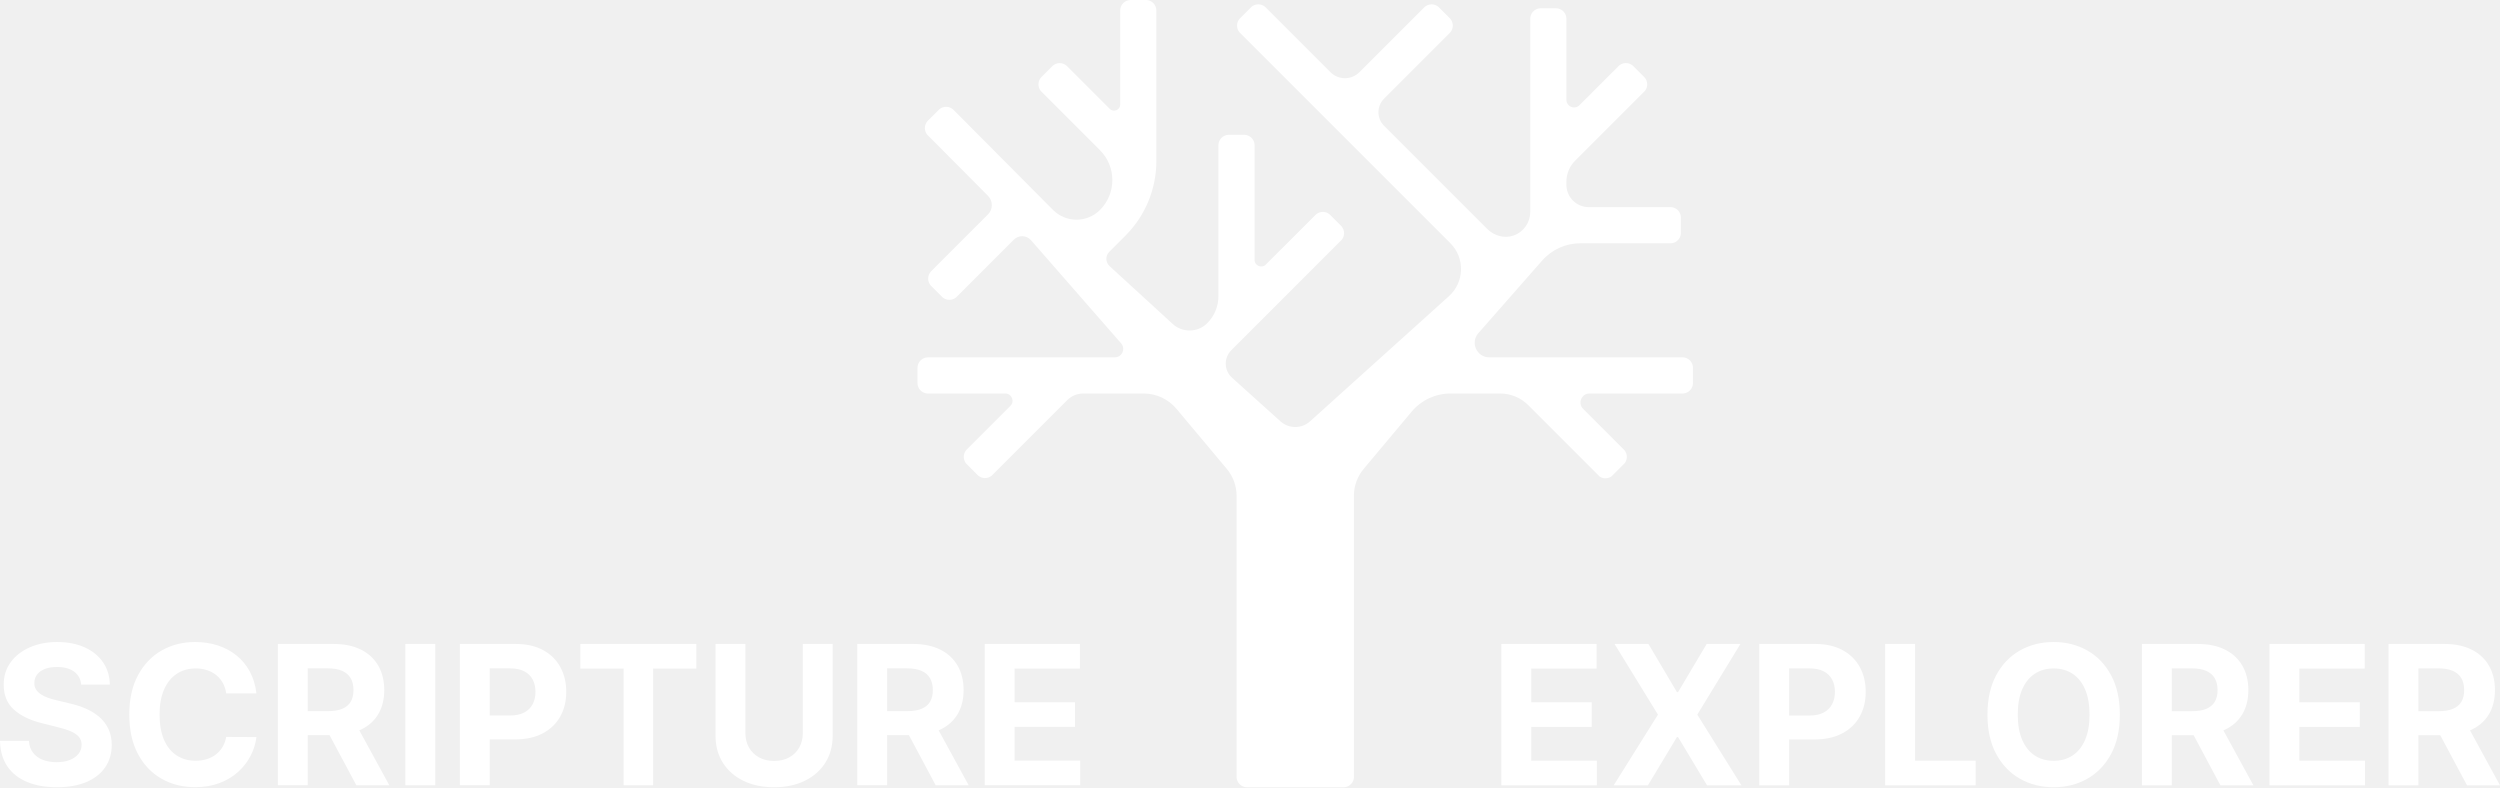
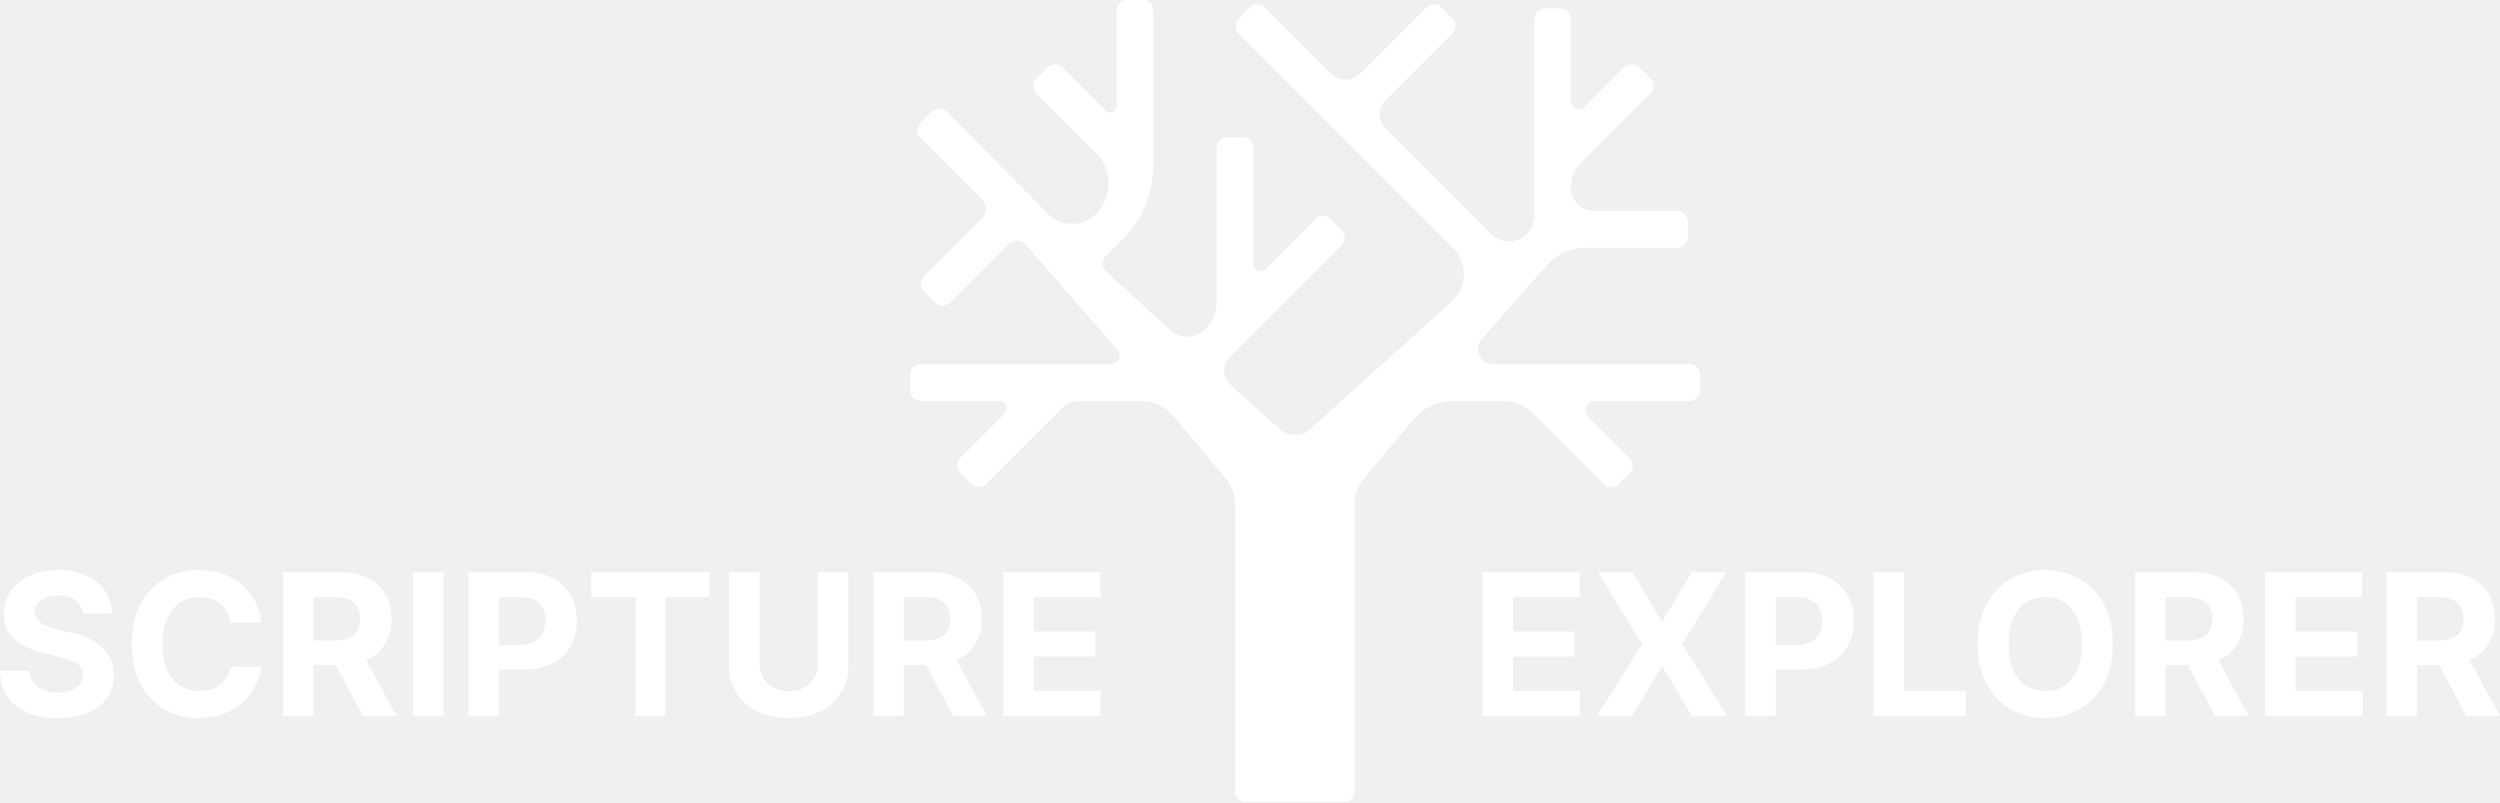
- <svg xmlns="http://www.w3.org/2000/svg" id="Layer_2" data-name="Layer 2" viewBox="0 0 5444 1714.29">
+ <svg xmlns="http://www.w3.org/2000/svg" id="Layer_2" data-name="Layer 2" viewBox="0 0 5343.41 1714.29">
  <g id="Graphic_Elements" data-name="Graphic Elements" fill="#ffffff">
-     <path d="M3686.58,798.42v36.81c-.25,4.7-1.91,9.05-4.6,12.58-.14.2-.29.38-.44.57-1.03,1.28-2.2,2.46-3.49,3.49-.19.16-.38.3-.57.44-3.48,2.64-7.72,4.3-12.35,4.58h-203.78c-17.5,0-26.26,21.16-13.88,33.53l86.76,86.77,3.08,3.08s.02.02.02.03c3.28,3.96,5.26,9.05,5.26,14.6,0,5.17-1.72,9.95-4.63,13.79l-28.23,28.23c-3.84,2.92-8.62,4.63-13.79,4.63-4.53,0-8.75-1.31-12.3-3.59l-7.04-7.04-148.64-148.65c-16.24-16.24-38.27-25.37-61.25-25.37h-108.2c-32.59,0-63.5,14.42-84.42,39.4l-104.51,124.72c-13.77,16.43-21.31,37.18-21.31,58.62v614.44c-.47,4.16-2.06,7.99-4.48,11.16-.14.2-.29.38-.44.57-1.03,1.28-2.2,2.46-3.49,3.49-.19.16-.38.3-.57.44-3.39,2.58-7.51,4.21-11.99,4.56h-211.74c-4.53,0-8.75-1.31-12.3-3.59-.32-.2-.63-.4-.93-.62-2.13-1.5-3.98-3.35-5.47-5.47-.22-.31-.43-.62-.63-.94-1.85-2.88-3.06-6.2-3.44-9.78v-614.25c0-21.44-7.55-42.19-21.32-58.62l-109.58-130.78c-17.71-21.13-43.87-33.34-71.44-33.34h-131.64c-13.03,0-25.53,5.17-34.74,14.38l-161.9,161.92-2.21,2.21c-.22.2-.44.38-.67.56-.19.16-.38.3-.57.44-3.84,2.92-8.62,4.63-13.79,4.63-4.53,0-8.75-1.31-12.3-3.59-.32-.2-.63-.4-.93-.62-.88-.62-1.73-1.31-2.5-2.05l-24.7-24.7c-.57-.64-1.1-1.3-1.6-2-.22-.31-.43-.62-.63-.94-2.27-3.54-3.58-7.76-3.58-12.29,0-6.32,2.57-12.06,6.72-16.21l94.84-94.84c9.92-9.93,2.9-26.9-11.14-26.9h-169.32c-4.15-.18-8.01-1.46-11.28-3.57-.32-.2-.63-.4-.93-.62-2.13-1.5-3.98-3.35-5.47-5.47-.22-.31-.43-.62-.63-.94-2.2-3.43-3.5-7.5-3.58-11.86v-33.66c.15-12.32,10.04-22.31,22.32-22.61h407.26c15.81,0,24.26-18.61,13.86-30.52l-196.23-224.58c-9.71-11.11-26.8-11.68-37.24-1.24l-123.25,123.24-2.18,2.18c-.23.2-.46.39-.69.58-.19.16-.38.3-.57.44-3.84,2.92-8.62,4.63-13.79,4.63-4.53,0-8.75-1.31-12.3-3.59-.32-.2-.63-.4-.93-.62-.69-.48-1.34-1-1.96-1.56l-1.95-1.94-21.52-21.52-1.65-1.66c-.61-.67-1.18-1.37-1.7-2.12-.22-.31-.43-.62-.63-.94-2.27-3.54-3.58-7.76-3.58-12.29,0-5.94,2.26-11.34,5.96-15.41l1.53-1.53s.02-.02.02-.02l122.71-122.72c11.2-11.2,11.22-29.35.06-40.59l-129.53-130.27-2.45-2.46c-.45-.52-.87-1.07-1.27-1.64-.22-.31-.43-.62-.63-.94-2.27-3.54-3.58-7.76-3.58-12.29,0-5.94,2.26-11.34,5.96-15.41.05-.05.09-.09.13-.14l1.42-1.42s.02-.02.02-.02l21.47-21.35,2.35-2.33c4.01-3.46,9.23-5.55,14.93-5.55s10.6,1.96,14.55,5.22c.29.24.57.48.85.74t.02.03l.29.27,1.1,1.1,215.92,217.17c14.12,14.2,32.68,21.3,51.23,21.3s37.18-7.13,51.31-21.38c35.72-36.02,35.6-94.14-.27-130.01l-126.06-126.07-2.23-2.23c-.51-.58-.98-1.19-1.42-1.82-.22-.31-.43-.62-.63-.94-2.27-3.54-3.58-7.76-3.58-12.29,0-6.19,2.45-11.81,6.45-15.93l.55-.55,22.57-22.56.94-.94c4.1-3.87,9.63-6.25,15.72-6.25,5.53,0,10.6,1.96,14.55,5.22.29.24.57.48.85.74,0,0,.02,0,.02.02l.2.2,1.22,1.22s.06.07.09.1l92.12,92.11c8.37,8.37,22.7,2.44,22.7-9.4V22.03c.46-12.15,10.38-21.89,22.6-22.03h34.53c5.03.27,9.63,2.18,13.27,5.18.29.24.57.48.85.74t.02.03c.54.47,1.03.97,1.51,1.5t.02.03c.23.25.46.52.68.78,0,.02.02.02.02.03,3.03,3.65,4.94,8.26,5.22,13.31v329.41c0,60.72-24.13,118.96-67.07,161.9l-35.43,35.43c-8.69,8.7-8.39,22.88.69,31.2l137.39,125.88c10.42,9.54,23.6,14.29,36.76,14.29,13.96,0,27.9-5.33,38.5-15.95,15.59-15.59,24.36-36.74,24.36-58.8v-330.39c.91-11.28,9.99-20.25,21.3-20.99h36.33c4.83.37,9.24,2.25,12.75,5.15.29.24.57.48.85.74t.02.03c.54.47,1.03.97,1.51,1.5t.02.03c.23.25.46.52.68.78,0,.02.02.02.02.03,3.05,3.68,4.97,8.34,5.23,13.43v250.55c0,12.87,15.56,19.32,24.65,10.21l106.55-106.53,2.63-2.63c3.99-3.4,9.17-5.46,14.82-5.46s10.54,1.94,14.47,5.15l24.53,24.53,1.09,1.08c.05.06.11.11.16.17t.02.03c.23.25.46.52.68.78,0,.02.02.02.02.03,3.28,3.96,5.26,9.05,5.26,14.6,0,5.17-1.72,9.95-4.63,13.79-.14.2-.29.38-.44.57-.12.15-.24.29-.38.44l-2.69,2.69-237.45,237.45c-16.67,16.67-15.97,43.93,1.55,59.72l105.52,95.08c18.31,16.5,46.12,16.5,64.42,0l302.51-272.61c33.85-30.51,35.21-83.14,2.99-115.36l-456.04-456.07-3.19-3.19c-.35-.42-.68-.85-.99-1.29-.22-.31-.43-.62-.63-.94-2.27-3.54-3.58-7.76-3.58-12.29,0-5.91,2.23-11.29,5.91-15.36l1.66-1.66,20.94-20.94,3.18-3.18c3.95-3.25,9.02-5.2,14.53-5.2s10.6,1.96,14.55,5.22c.26.21.51.43.75.65l.12.12,1.51,1.51s0,0,.02.02t0,.02l140.27,140.28c17.39,17.39,45.58,17.39,62.96,0l140.64-140.65.82-.82c4.11-3.91,9.66-6.32,15.78-6.32,5.53,0,10.6,1.96,14.55,5.22.13.11.26.21.38.32l2.31,2.31,21.7,21.7,1.09,1.08c.05.06.11.11.16.17t.02.03c.23.25.46.52.68.78,0,.02.02.02.02.03,3.28,3.96,5.26,9.05,5.26,14.6,0,5.17-1.72,9.95-4.63,13.79-.14.2-.29.38-.44.57-.38.47-.76.92-1.19,1.35l-1.02,1.03-142.42,142.43c-16.31,16.31-16.31,42.75,0,59.05l224.33,224.34c15.12,15.12,37.72,21.83,57.83,14.58,22.45-8.08,36.17-28.79,36.17-51.04V40.9c0-12.26,9.64-22.28,21.74-22.89h34.45c5.4.07,10.34,2.02,14.21,5.21.29.24.57.48.85.74t.02.03c.54.47,1.03.97,1.51,1.5t.02.03c.23.25.46.52.68.78,0,.02.02.02.02.03,3.03,3.65,4.94,8.26,5.22,13.31v177.55c0,14.91,18.03,22.37,28.57,11.84l86.71-86.71c3.92-3.13,8.88-5,14.27-5s10.6,1.96,14.55,5.22c.26.21.51.43.75.65l.12.12,1.51,1.51s0,0,.02.02h0s21.33,21.33,21.33,21.33l2.68,2.68c.07.07.13.15.2.22,0,.02.02.02.02.03,3.28,3.96,5.26,9.05,5.26,14.6,0,5.17-1.72,9.95-4.63,13.79-.07.09-.12.17-.2.25l-4.04,4.05-148.06,148.07c-12.21,12.21-19.07,28.77-19.07,46.02v6.4c0,26.93,21.83,48.76,48.75,48.76h179.26c4.93.33,9.42,2.21,13.01,5.16.29.24.57.48.85.74t.02.03c.54.47,1.03.97,1.51,1.5t.02.03c.23.25.46.52.68.78,0,.02.02.02.02.03,3,3.62,4.91,8.18,5.21,13.18v36.55c-.4,4.34-2.02,8.33-4.52,11.63-.14.2-.29.38-.44.57-1.03,1.28-2.2,2.46-3.49,3.49-.19.16-.38.3-.57.44-3.53,2.69-7.88,4.35-12.59,4.6h-197.32c-31.84,0-62.14,13.71-83.15,37.62l-138.97,158.18c-17.98,20.48-3.45,52.59,23.8,52.59h421.73c5.13.23,9.82,2.14,13.52,5.2.29.24.57.48.85.74t.02.03c.54.47,1.03.97,1.51,1.5t.02.03c.23.25.46.52.68.78,0,.02.02.02.02.03,2.76,3.32,4.59,7.45,5.11,11.96Z" />
+     <path d="M3633.81,798.42v36.81c-.25,4.7-1.91,9.05-4.6,12.58-.14.2-.29.38-.44.57-1.03,1.28-2.2,2.46-3.49,3.49-.19.16-.38.3-.57.44-3.48,2.64-7.72,4.3-12.35,4.58h-203.78c-17.5,0-26.26,21.16-13.88,33.53l86.76,86.77,3.08,3.08s.02.02.02.03c3.28,3.96,5.26,9.05,5.26,14.6,0,5.17-1.72,9.95-4.63,13.79l-28.23,28.23c-3.84,2.92-8.62,4.63-13.79,4.63-4.53,0-8.75-1.31-12.3-3.59l-7.04-7.04-148.64-148.65c-16.24-16.24-38.27-25.37-61.25-25.37h-108.2c-32.59,0-63.5,14.42-84.42,39.4l-104.51,124.72c-13.77,16.43-21.31,37.18-21.31,58.62v614.44c-.47,4.16-2.06,7.99-4.48,11.16-.14.2-.29.38-.44.57-1.03,1.28-2.2,2.46-3.49,3.49-.19.16-.38.3-.57.44-3.39,2.58-7.51,4.21-11.99,4.56h-211.74c-4.53,0-8.75-1.31-12.3-3.59-.32-.2-.63-.4-.93-.62-2.13-1.5-3.98-3.35-5.47-5.47-.22-.31-.43-.62-.63-.94-1.85-2.88-3.06-6.2-3.44-9.78v-614.25c0-21.44-7.55-42.19-21.32-58.62l-109.58-130.78c-17.71-21.13-43.87-33.34-71.44-33.34h-131.64c-13.03,0-25.53,5.17-34.74,14.38l-161.9,161.92-2.21,2.21c-.22.2-.44.38-.67.56-.19.16-.38.3-.57.44-3.84,2.92-8.62,4.63-13.79,4.63-4.53,0-8.75-1.31-12.3-3.59-.32-.2-.63-.4-.93-.62-.88-.62-1.73-1.31-2.5-2.05l-24.7-24.7c-.57-.64-1.1-1.3-1.6-2-.22-.31-.43-.62-.63-.94-2.27-3.54-3.58-7.76-3.58-12.29,0-6.32,2.57-12.06,6.72-16.21l94.84-94.84c9.92-9.93,2.9-26.9-11.14-26.9h-169.32c-4.15-.18-8.01-1.46-11.28-3.57-.32-.2-.63-.4-.93-.62-2.13-1.5-3.98-3.35-5.47-5.47-.22-.31-.43-.62-.63-.94-2.2-3.43-3.5-7.5-3.58-11.86v-33.66c.15-12.32,10.04-22.31,22.32-22.61h407.26c15.81,0,24.26-18.61,13.86-30.52l-196.23-224.58c-9.71-11.11-26.8-11.68-37.24-1.24l-123.25,123.24-2.18,2.18c-.23.2-.46.39-.69.58-.19.16-.38.3-.57.44-3.84,2.92-8.62,4.63-13.79,4.63-4.53,0-8.75-1.31-12.3-3.59-.32-.2-.63-.4-.93-.62-.69-.48-1.34-1-1.96-1.56l-1.95-1.94-21.52-21.52-1.65-1.66c-.61-.67-1.18-1.37-1.7-2.12-.22-.31-.43-.62-.63-.94-2.27-3.54-3.58-7.76-3.58-12.29,0-5.94,2.26-11.34,5.96-15.41l1.53-1.53s.02-.02.02-.02l122.71-122.72c11.2-11.2,11.22-29.35.06-40.59l-129.53-130.27-2.45-2.46c-.45-.52-.87-1.07-1.27-1.64-.22-.31-.43-.62-.63-.94-2.27-3.54-3.58-7.76-3.58-12.29,0-5.94,2.26-11.34,5.96-15.41.05-.05.09-.09.13-.14l1.42-1.42s.02-.02.02-.02l21.47-21.35,2.35-2.33c4.01-3.46,9.23-5.55,14.93-5.55s10.6,1.96,14.55,5.22c.29.24.57.48.85.74t.02.03l.29.27,1.1,1.1,215.92,217.17c14.12,14.2,32.68,21.3,51.23,21.3s37.18-7.13,51.31-21.38c35.72-36.02,35.6-94.14-.27-130.01l-126.06-126.07-2.23-2.23c-.51-.58-.98-1.19-1.42-1.82-.22-.31-.43-.62-.63-.94-2.27-3.54-3.58-7.76-3.58-12.29,0-6.19,2.45-11.81,6.45-15.93l.55-.55,22.57-22.56.94-.94c4.1-3.87,9.63-6.25,15.72-6.25,5.53,0,10.6,1.96,14.55,5.22.29.24.57.48.85.74,0,0,.02,0,.02.02l.2.2,1.22,1.22s.06.07.09.1l92.12,92.11c8.37,8.37,22.7,2.44,22.7-9.4V22.03c.46-12.15,10.38-21.89,22.6-22.03h34.53c5.03.27,9.63,2.18,13.27,5.18.29.24.57.48.85.74t.02.03c.54.47,1.03.97,1.51,1.5t.02.03c.23.25.46.52.68.78,0,.02.02.02.02.03,3.03,3.65,4.94,8.26,5.22,13.31v329.41c0,60.72-24.13,118.96-67.07,161.9l-35.43,35.43c-8.69,8.7-8.39,22.88.69,31.2l137.39,125.88c10.42,9.54,23.6,14.29,36.76,14.29,13.96,0,27.9-5.33,38.5-15.95,15.59-15.59,24.36-36.74,24.36-58.8v-330.39c.91-11.28,9.99-20.25,21.3-20.99h36.33c4.83.37,9.24,2.25,12.75,5.15.29.24.57.48.85.74t.02.03c.54.47,1.03.97,1.51,1.5t.02.03c.23.25.46.52.68.78,0,.02.02.02.02.03,3.05,3.68,4.97,8.34,5.23,13.43v250.55c0,12.87,15.56,19.32,24.65,10.21l106.55-106.53,2.63-2.63c3.99-3.4,9.17-5.46,14.82-5.46s10.54,1.94,14.47,5.15l24.53,24.53,1.09,1.08c.05.06.11.11.16.17t.02.03c.23.25.46.52.68.78,0,.02.02.02.02.03,3.28,3.96,5.26,9.05,5.26,14.6,0,5.17-1.72,9.95-4.63,13.79-.14.2-.29.38-.44.57-.12.15-.24.29-.38.44l-2.69,2.69-237.45,237.45c-16.67,16.67-15.97,43.93,1.55,59.72l105.52,95.08c18.31,16.5,46.12,16.5,64.42,0l302.51-272.61c33.85-30.51,35.21-83.14,2.99-115.36l-456.04-456.07-3.19-3.19c-.35-.42-.68-.85-.99-1.29-.22-.31-.43-.62-.63-.94-2.27-3.54-3.58-7.76-3.58-12.29,0-5.91,2.23-11.29,5.91-15.36l1.66-1.66,20.94-20.94,3.18-3.18c3.95-3.25,9.02-5.2,14.53-5.2s10.6,1.96,14.55,5.22c.26.21.51.43.75.65l.12.12,1.51,1.51s0,0,.02.02t0,.02l140.27,140.28c17.39,17.39,45.58,17.39,62.96,0l140.64-140.65.82-.82c4.11-3.91,9.66-6.32,15.78-6.32,5.53,0,10.6,1.96,14.55,5.22.13.11.26.21.38.32l2.31,2.31,21.7,21.7,1.09,1.08c.05.06.11.11.16.17t.02.03c.23.25.46.52.68.78,0,.02.02.02.02.03,3.28,3.96,5.26,9.05,5.26,14.6,0,5.17-1.72,9.95-4.63,13.79-.14.2-.29.38-.44.57-.38.47-.76.92-1.19,1.35l-1.02,1.03-142.42,142.43c-16.31,16.31-16.31,42.75,0,59.05l224.33,224.34c15.12,15.12,37.72,21.83,57.83,14.58,22.45-8.08,36.17-28.79,36.17-51.04V40.9c0-12.26,9.64-22.28,21.74-22.89h34.45c5.4.07,10.34,2.02,14.21,5.21.29.24.57.48.85.74t.02.03c.54.47,1.03.97,1.51,1.5t.02.03c.23.25.46.52.68.78,0,.02.02.02.02.03,3.03,3.65,4.94,8.26,5.22,13.31v177.55c0,14.91,18.03,22.37,28.57,11.84l86.71-86.71c3.92-3.13,8.88-5,14.27-5s10.6,1.96,14.55,5.22c.26.21.51.43.75.65l.12.12,1.51,1.51s0,0,.02.02h0s21.33,21.33,21.33,21.33l2.68,2.68c.07.07.13.15.2.22,0,.02.02.02.02.03,3.28,3.96,5.26,9.05,5.26,14.6,0,5.17-1.72,9.95-4.63,13.79-.07.09-.12.17-.2.25l-4.04,4.05-148.06,148.07c-12.21,12.21-19.07,28.77-19.07,46.02v6.4c0,26.93,21.83,48.76,48.75,48.76h179.26c4.93.33,9.42,2.21,13.01,5.16.29.24.57.48.85.74t.02.03c.54.47,1.03.97,1.51,1.5t.02.03c.23.25.46.52.68.78,0,.02.02.02.02.03,3,3.62,4.91,8.18,5.21,13.18v36.55c-.4,4.34-2.02,8.33-4.52,11.63-.14.2-.29.38-.44.57-1.03,1.28-2.2,2.46-3.49,3.49-.19.16-.38.3-.57.44-3.53,2.69-7.88,4.35-12.59,4.6h-197.32c-31.84,0-62.14,13.71-83.15,37.62l-138.97,158.18c-17.98,20.48-3.45,52.59,23.8,52.59h421.73c5.13.23,9.82,2.14,13.52,5.2.29.24.57.48.85.74t.02.03c.54.47,1.03.97,1.51,1.5t.02.03c.23.25.46.52.68.78,0,.02.02.02.02.03,2.76,3.32,4.59,7.45,5.11,11.96Z" />
    <g>
-       <path d="M176.82,1490.75c-1.2-12.12-6.36-21.53-15.47-28.24-9.11-6.71-21.48-10.07-37.11-10.07-10.62,0-19.58,1.48-26.89,4.43-7.31,2.95-12.9,7.04-16.75,12.24-3.86,5.21-5.78,11.12-5.78,17.73-.2,5.51.98,10.32,3.53,14.42,2.55,4.11,6.08,7.64,10.59,10.59,4.51,2.96,9.71,5.51,15.62,7.66,5.91,2.15,12.22,3.98,18.93,5.48l27.64,6.61c13.42,3.01,25.74,7.01,36.96,12.02,11.22,5.01,20.93,11.17,29.14,18.48,8.21,7.31,14.6,15.92,19.15,25.84,4.56,9.92,6.88,21.28,6.98,34.1-.1,18.83-4.88,35.13-14.35,48.9-9.46,13.77-23.09,24.44-40.86,32-17.78,7.56-39.19,11.34-64.22,11.34s-46.45-3.81-64.82-11.42c-18.38-7.61-32.7-18.9-42.97-33.88-10.27-14.97-15.65-33.52-16.15-55.66h62.95c.7,10.32,3.68,18.91,8.94,25.77,5.26,6.86,12.32,12.02,21.18,15.47,8.86,3.46,18.9,5.18,30.12,5.18s20.6-1.6,28.77-4.81c8.16-3.21,14.5-7.66,19-13.37,4.51-5.71,6.76-12.27,6.76-19.68,0-6.91-2.03-12.72-6.08-17.43s-9.97-8.71-17.73-12.02c-7.76-3.31-17.25-6.31-28.47-9.01l-33.5-8.41c-25.94-6.31-46.42-16.17-61.44-29.59-15.02-13.42-22.49-31.5-22.38-54.23-.1-18.63,4.88-34.9,14.95-48.82,10.06-13.92,23.91-24.79,41.54-32.6,17.63-7.81,37.66-11.72,60.09-11.72s42.79,3.91,59.87,11.72c17.07,7.81,30.37,18.68,39.89,32.6,9.51,13.92,14.42,30.05,14.72,48.37h-62.34Z" />
-       <path d="M558.39,1509.98h-65.8c-1.2-8.51-3.66-16.1-7.36-22.76-3.71-6.66-8.46-12.34-14.27-17.05-5.81-4.71-12.5-8.31-20.06-10.82-7.56-2.5-15.75-3.76-24.56-3.76-15.92,0-29.8,3.93-41.61,11.79-11.82,7.86-20.98,19.28-27.49,34.25-6.51,14.97-9.76,33.12-9.76,54.46s3.28,40.36,9.84,55.28c6.56,14.92,15.75,26.19,27.57,33.8,11.82,7.61,25.49,11.42,41.01,11.42,8.71,0,16.8-1.15,24.26-3.46,7.46-2.3,14.1-5.68,19.9-10.14,5.81-4.46,10.64-9.89,14.5-16.3,3.85-6.41,6.54-13.72,8.04-21.93l65.8.3c-1.7,14.12-5.93,27.72-12.69,40.79-6.76,13.07-15.83,24.74-27.19,35-11.37,10.27-24.89,18.38-40.56,24.34-15.68,5.96-33.38,8.94-53.11,8.94-27.44,0-51.95-6.21-73.54-18.63-21.58-12.42-38.61-30.4-51.08-53.93-12.47-23.53-18.7-52.03-18.7-85.48s6.31-62.09,18.93-85.63c12.62-23.53,29.75-41.49,51.38-53.86,21.63-12.37,45.97-18.55,73.01-18.55,17.83,0,34.38,2.5,49.65,7.51,15.27,5.01,28.82,12.3,40.64,21.86,11.82,9.56,21.46,21.26,28.92,35.08,7.46,13.82,12.24,29.65,14.35,47.47Z" />
-       <path d="M605.11,1709.93v-307.67h121.38c23.23,0,43.09,4.13,59.56,12.39,16.47,8.26,29.04,19.93,37.71,35,8.66,15.07,12.99,32.78,12.99,53.11s-4.41,37.98-13.22,52.65c-8.81,14.67-21.56,25.91-38.23,33.72-16.68,7.81-36.83,11.72-60.47,11.72h-81.27v-52.28h70.76c12.42,0,22.73-1.7,30.95-5.11,8.21-3.4,14.35-8.51,18.4-15.32,4.06-6.81,6.08-15.27,6.08-25.39s-2.03-18.83-6.08-25.84-10.22-12.34-18.48-16c-8.26-3.65-18.65-5.48-31.17-5.48h-43.87v254.49h-65.05ZM771.26,1569.92l76.47,140.01h-71.81l-74.81-140.01h70.16Z" />
-       <path d="M947.78,1402.27v307.67h-65.05v-307.67h65.05Z" />
-       <path d="M1001.4,1709.93v-307.67h121.38c23.33,0,43.21,4.43,59.64,13.29,16.42,8.86,28.97,21.13,37.63,36.81,8.66,15.68,12.99,33.73,12.99,54.16s-4.41,38.46-13.22,54.08c-8.81,15.62-21.56,27.79-38.23,36.5-16.68,8.71-36.83,13.07-60.47,13.07h-77.37v-52.13h66.85c12.52,0,22.86-2.18,31.02-6.53,8.16-4.36,14.27-10.42,18.33-18.18,4.06-7.76,6.08-16.7,6.08-26.82s-2.03-19.15-6.08-26.82c-4.06-7.66-10.19-13.62-18.4-17.88-8.21-4.26-18.63-6.38-31.25-6.38h-43.87v254.49h-65.05Z" />
-       <path d="M1263.7,1455.9v-53.63h252.68v53.63h-94.19v254.03h-64.3v-254.03h-94.19Z" />
-       <path d="M1748.18,1402.27h65.05v199.8c0,22.44-5.33,42.06-16,58.89-10.67,16.83-25.56,29.92-44.69,39.28-19.13,9.36-41.41,14.05-66.85,14.05s-47.87-4.68-67-14.05c-19.13-9.36-34-22.46-44.62-39.28-10.62-16.83-15.92-36.45-15.92-58.89v-199.8h65.05v194.24c0,11.72,2.58,22.13,7.74,31.25,5.16,9.11,12.44,16.28,21.86,21.48,9.41,5.21,20.38,7.81,32.9,7.81s23.61-2.6,32.98-7.81c9.36-5.21,16.62-12.37,21.78-21.48,5.16-9.11,7.74-19.53,7.74-31.25v-194.24Z" />
-       <path d="M1866.71,1709.93v-307.67h121.38c23.23,0,43.09,4.13,59.56,12.39,16.47,8.26,29.04,19.93,37.71,35,8.66,15.07,12.99,32.78,12.99,53.11s-4.41,37.98-13.22,52.65c-8.81,14.67-21.56,25.91-38.23,33.72-16.68,7.81-36.83,11.72-60.47,11.72h-81.27v-52.28h70.76c12.42,0,22.73-1.7,30.95-5.11,8.21-3.4,14.35-8.51,18.4-15.32,4.06-6.81,6.08-15.27,6.08-25.39s-2.03-18.83-6.08-25.84-10.22-12.34-18.48-16c-8.26-3.65-18.65-5.48-31.17-5.48h-43.87v254.49h-65.05ZM2032.86,1569.92l76.47,140.01h-71.81l-74.81-140.01h70.16Z" />
-       <path d="M2144.33,1709.93v-307.67h207.31v53.63h-142.27v73.31h131.6v53.63h-131.6v73.46h142.87v53.63h-207.91Z" />
+       <path d="M176.82,1311.17c-1.2-12.12-6.36-21.53-15.47-28.24-9.11-6.71-21.48-10.07-37.11-10.07-10.62,0-19.58,1.48-26.89,4.43-7.31,2.95-12.9,7.04-16.75,12.24-3.86,5.21-5.78,11.12-5.78,17.73-.2,5.51.98,10.32,3.53,14.42,2.55,4.11,6.08,7.64,10.59,10.59,4.51,2.96,9.71,5.51,15.62,7.66,5.91,2.15,12.22,3.98,18.93,5.48l27.64,6.61c13.42,3.01,25.74,7.01,36.96,12.02,11.22,5.01,20.93,11.17,29.14,18.48,8.21,7.31,14.6,15.92,19.15,25.84,4.56,9.92,6.88,21.28,6.98,34.1-.1,18.83-4.88,35.13-14.35,48.9-9.46,13.77-23.09,24.44-40.86,32-17.78,7.56-39.19,11.34-64.22,11.34s-46.45-3.81-64.82-11.42c-18.38-7.61-32.7-18.9-42.97-33.88-10.27-14.97-15.65-33.52-16.15-55.66h62.95c.7,10.32,3.68,18.91,8.94,25.77,5.26,6.86,12.32,12.02,21.18,15.47,8.86,3.46,18.9,5.18,30.12,5.18s20.6-1.6,28.77-4.81c8.16-3.21,14.5-7.66,19-13.37,4.51-5.71,6.76-12.27,6.76-19.68,0-6.91-2.03-12.72-6.08-17.43s-9.97-8.71-17.73-12.02c-7.76-3.31-17.25-6.31-28.47-9.01l-33.5-8.41c-25.94-6.31-46.42-16.17-61.44-29.59-15.02-13.42-22.49-31.5-22.38-54.23-.1-18.63,4.88-34.9,14.95-48.82,10.06-13.92,23.91-24.79,41.54-32.6,17.63-7.81,37.66-11.72,60.09-11.72s42.79,3.91,59.87,11.72c17.07,7.81,30.37,18.68,39.89,32.6,9.51,13.92,14.42,30.05,14.72,48.37h-62.34Z" />
+       <path d="M558.39,1330.4h-65.8c-1.2-8.51-3.66-16.1-7.36-22.76-3.71-6.66-8.46-12.34-14.27-17.05-5.81-4.71-12.5-8.31-20.06-10.82-7.56-2.5-15.75-3.76-24.56-3.76-15.92,0-29.8,3.93-41.61,11.79-11.82,7.86-20.98,19.28-27.49,34.25-6.51,14.97-9.76,33.12-9.76,54.46s3.28,40.36,9.84,55.28c6.56,14.92,15.75,26.19,27.57,33.8,11.82,7.61,25.49,11.42,41.01,11.42,8.71,0,16.8-1.15,24.26-3.46,7.46-2.3,14.1-5.68,19.9-10.14,5.81-4.46,10.64-9.89,14.5-16.3,3.85-6.41,6.54-13.72,8.04-21.93l65.8.3c-1.7,14.12-5.93,27.72-12.69,40.79-6.76,13.07-15.83,24.74-27.19,35-11.37,10.27-24.89,18.38-40.56,24.34-15.68,5.96-33.38,8.94-53.11,8.94-27.44,0-51.95-6.21-73.54-18.63-21.58-12.42-38.61-30.4-51.08-53.93-12.47-23.53-18.7-52.03-18.7-85.48s6.31-62.09,18.93-85.63c12.62-23.53,29.75-41.49,51.38-53.86,21.63-12.37,45.97-18.55,73.01-18.55,17.83,0,34.38,2.5,49.65,7.51,15.27,5.01,28.82,12.3,40.64,21.86,11.82,9.56,21.46,21.26,28.92,35.08,7.46,13.82,12.24,29.65,14.35,47.47Z" />
+       <path d="M605.11,1530.35v-307.67h121.38c23.23,0,43.09,4.13,59.56,12.39,16.47,8.26,29.04,19.93,37.71,35,8.66,15.07,12.99,32.78,12.99,53.11s-4.41,37.98-13.22,52.65c-8.81,14.67-21.56,25.91-38.23,33.72-16.68,7.81-36.83,11.72-60.47,11.72h-81.27v-52.28h70.76c12.42,0,22.73-1.7,30.95-5.11,8.21-3.4,14.35-8.51,18.4-15.32,4.06-6.81,6.08-15.27,6.08-25.39s-2.03-18.83-6.08-25.84-10.22-12.34-18.48-16c-8.26-3.65-18.65-5.48-31.17-5.48h-43.87v254.49h-65.05ZM771.26,1390.34l76.47,140.01h-71.81l-74.81-140.01h70.16Z" />
+       <path d="M947.78,1222.68v307.67h-65.05v-307.67h65.05Z" />
+       <path d="M1001.4,1530.35v-307.67h121.38c23.33,0,43.21,4.43,59.64,13.29,16.42,8.86,28.97,21.13,37.63,36.81,8.66,15.68,12.99,33.73,12.99,54.16s-4.41,38.46-13.22,54.08c-8.81,15.62-21.56,27.79-38.23,36.5-16.68,8.71-36.83,13.07-60.47,13.07h-77.37v-52.13h66.85c12.52,0,22.86-2.18,31.02-6.53,8.16-4.36,14.27-10.42,18.33-18.18,4.06-7.76,6.08-16.7,6.08-26.82s-2.03-19.15-6.08-26.82c-4.06-7.66-10.19-13.62-18.4-17.88-8.21-4.26-18.63-6.38-31.25-6.38h-43.87v254.49h-65.05Z" />
+       <path d="M1263.7,1276.32v-53.63h252.68v53.63h-94.19v254.03h-64.3v-254.03h-94.19Z" />
+       <path d="M1748.18,1222.68h65.05v199.8c0,22.44-5.33,42.06-16,58.89-10.67,16.83-25.56,29.92-44.69,39.28-19.13,9.36-41.41,14.05-66.85,14.05s-47.87-4.68-67-14.05c-19.13-9.36-34-22.46-44.62-39.28-10.62-16.83-15.92-36.45-15.92-58.89v-199.8h65.05v194.24c0,11.72,2.58,22.13,7.74,31.25,5.16,9.11,12.44,16.28,21.86,21.48,9.41,5.21,20.38,7.81,32.9,7.81s23.61-2.6,32.98-7.81c9.36-5.21,16.62-12.37,21.78-21.48,5.16-9.11,7.74-19.53,7.74-31.25v-194.24Z" />
+       <path d="M1866.71,1530.35v-307.67h121.38c23.23,0,43.09,4.13,59.56,12.39,16.47,8.26,29.04,19.93,37.71,35,8.66,15.07,12.99,32.78,12.99,53.11s-4.41,37.98-13.22,52.65c-8.81,14.67-21.56,25.91-38.23,33.72-16.68,7.81-36.83,11.72-60.47,11.72h-81.27v-52.28h70.76c12.42,0,22.73-1.7,30.95-5.11,8.21-3.4,14.35-8.51,18.4-15.32,4.06-6.81,6.08-15.27,6.08-25.39s-2.03-18.83-6.08-25.84-10.22-12.34-18.48-16c-8.26-3.65-18.65-5.48-31.17-5.48h-43.87v254.49h-65.05ZM2032.86,1390.34l76.47,140.01h-71.81l-74.81-140.01h70.16Z" />
+       <path d="M2144.33,1530.35v-307.67h207.31v53.63h-142.27v73.31h131.6v53.63h-131.6v73.46h142.87v53.63h-207.91Z" />
    </g>
    <g>
-       <path d="M3269.34,1710.08v-307.81h207.41v53.66h-142.33v73.35h131.66v53.66h-131.66v73.5h142.93v53.66h-208.01Z" />
-       <path d="M3589.63,1402.27l62.07,104.91h2.4l62.37-104.91h73.5l-93.94,153.91,96.04,153.91h-74.85l-63.13-105.06h-2.4l-63.13,105.06h-74.55l96.34-153.91-94.54-153.91h73.8Z" />
-       <path d="M3831,1710.08v-307.81h121.44c23.35,0,43.23,4.43,59.67,13.3,16.43,8.87,28.98,21.14,37.65,36.82,8.67,15.68,13,33.74,13,54.18s-4.41,38.48-13.23,54.11c-8.82,15.63-21.57,27.81-38.25,36.52-16.68,8.72-36.85,13.08-60.5,13.08h-77.4v-52.15h66.88c12.53,0,22.87-2.18,31.04-6.54,8.17-4.36,14.28-10.42,18.34-18.19,4.06-7.76,6.09-16.71,6.09-26.83s-2.03-19.16-6.09-26.83c-4.06-7.66-10.2-13.63-18.41-17.88-8.22-4.26-18.64-6.39-31.26-6.39h-43.89v254.61h-65.08Z" />
-       <path d="M4105.14,1710.08v-307.81h65.08v254.15h131.96v53.66h-197.04Z" />
-       <path d="M4616.16,1556.17c0,33.57-6.34,62.12-19.01,85.67-12.68,23.55-29.91,41.51-51.7,53.88-21.79,12.38-46.27,18.56-73.42,18.56s-51.91-6.21-73.65-18.64c-21.75-12.42-38.93-30.41-51.55-53.96-12.62-23.54-18.94-52.05-18.94-85.52s6.31-62.12,18.94-85.67c12.62-23.54,29.81-41.51,51.55-53.88,21.74-12.37,46.29-18.56,73.65-18.56s51.63,6.19,73.42,18.56c21.79,12.38,39.03,30.34,51.7,53.88,12.67,23.55,19.01,52.1,19.01,85.67ZM4550.18,1556.17c0-21.74-3.23-40.08-9.69-55.01-6.46-14.93-15.56-26.25-27.28-33.97-11.72-7.71-25.45-11.57-41.18-11.57s-29.46,3.86-41.18,11.57c-11.72,7.72-20.82,19.04-27.28,33.97-6.46,14.93-9.69,33.27-9.69,55.01s3.23,40.08,9.69,55.01c6.46,14.93,15.56,26.25,27.28,33.97,11.72,7.72,25.45,11.57,41.18,11.57s29.46-3.86,41.18-11.57c11.72-7.71,20.82-19.04,27.28-33.97,6.46-14.93,9.69-33.27,9.69-55.01Z" />
-       <path d="M4664.25,1710.08v-307.81h121.44c23.25,0,43.11,4.13,59.59,12.4,16.48,8.27,29.06,19.94,37.72,35.02,8.67,15.08,13,32.79,13,53.13s-4.41,38-13.23,52.68c-8.82,14.68-21.57,25.93-38.25,33.74-16.68,7.82-36.85,11.72-60.5,11.72h-81.31v-52.3h70.79c12.42,0,22.75-1.7,30.96-5.11,8.22-3.41,14.35-8.52,18.41-15.33,4.06-6.81,6.09-15.28,6.09-25.4s-2.03-18.84-6.09-25.85-10.22-12.35-18.49-16.01c-8.27-3.66-18.66-5.49-31.19-5.49h-43.89v254.61h-65.08ZM4830.48,1570l76.5,140.08h-71.84l-74.85-140.08h70.19Z" />
-       <path d="M4942,1710.08v-307.81h207.41v53.66h-142.33v73.35h131.66v53.66h-131.66v73.5h142.93v53.66h-208.01Z" />
-       <path d="M5201.26,1710.08v-307.81h121.44c23.25,0,43.11,4.13,59.59,12.4,16.48,8.27,29.06,19.94,37.72,35.02,8.67,15.08,13,32.79,13,53.13s-4.41,38-13.23,52.68c-8.82,14.68-21.57,25.93-38.25,33.74-16.68,7.82-36.85,11.72-60.5,11.72h-81.31v-52.3h70.79c12.42,0,22.75-1.7,30.96-5.11,8.22-3.41,14.35-8.52,18.41-15.33,4.06-6.81,6.09-15.28,6.09-25.4s-2.03-18.84-6.09-25.85c-4.06-7.01-10.22-12.35-18.49-16.01-8.27-3.66-18.66-5.49-31.19-5.49h-43.89v254.61h-65.08ZM5367.49,1570l76.5,140.08h-71.84l-74.85-140.08h70.19Z" />
+       <path d="M3168.76,1530.5v-307.81h207.41v53.66h-142.33v73.35h131.66v53.66h-131.66v73.5h142.93v53.66h-208.01Z" />
+       <path d="M3489.04,1222.69l62.07,104.91h2.4l62.37-104.91h73.5l-93.94,153.91,96.04,153.91h-74.85l-63.13-105.06h-2.4l-63.13,105.06h-74.55l96.34-153.91-94.54-153.91h73.8Z" />
+       <path d="M3730.42,1530.5v-307.81h121.44c23.35,0,43.23,4.43,59.67,13.3,16.43,8.87,28.98,21.14,37.65,36.82,8.67,15.68,13,33.74,13,54.18s-4.41,38.48-13.23,54.11c-8.82,15.63-21.57,27.81-38.25,36.52-16.68,8.72-36.85,13.08-60.5,13.08h-77.4v-52.15h66.88c12.53,0,22.87-2.18,31.04-6.54,8.17-4.36,14.28-10.42,18.34-18.19,4.06-7.76,6.09-16.71,6.09-26.83s-2.03-19.16-6.09-26.83c-4.06-7.66-10.2-13.63-18.41-17.88-8.22-4.26-18.64-6.39-31.26-6.39h-43.89v254.61h-65.08Z" />
+       <path d="M4004.56,1530.5v-307.81h65.08v254.15h131.96v53.66h-197.04Z" />
+       <path d="M4515.57,1376.59c0,33.57-6.34,62.12-19.01,85.67-12.68,23.55-29.91,41.51-51.7,53.88-21.79,12.38-46.27,18.56-73.42,18.56s-51.91-6.21-73.65-18.64c-21.75-12.42-38.93-30.41-51.55-53.96-12.62-23.54-18.94-52.05-18.94-85.52s6.31-62.12,18.94-85.67c12.62-23.54,29.81-41.51,51.55-53.88,21.74-12.37,46.29-18.56,73.65-18.56s51.63,6.19,73.42,18.56c21.79,12.38,39.03,30.34,51.7,53.88,12.67,23.55,19.01,52.1,19.01,85.67ZM4449.59,1376.59c0-21.74-3.23-40.08-9.69-55.01-6.46-14.93-15.56-26.25-27.28-33.97-11.72-7.71-25.45-11.57-41.18-11.57s-29.46,3.86-41.18,11.57c-11.72,7.72-20.82,19.04-27.28,33.97-6.46,14.93-9.69,33.27-9.69,55.01s3.23,40.08,9.69,55.01c6.46,14.93,15.56,26.25,27.28,33.97,11.72,7.72,25.45,11.57,41.18,11.57s29.46-3.86,41.18-11.57c11.72-7.71,20.82-19.04,27.28-33.97,6.46-14.93,9.69-33.27,9.69-55.01Z" />
+       <path d="M4563.66,1530.5v-307.81h121.44c23.25,0,43.11,4.13,59.59,12.4,16.48,8.27,29.06,19.94,37.72,35.02,8.67,15.08,13,32.79,13,53.13s-4.41,38-13.23,52.68c-8.82,14.68-21.57,25.93-38.25,33.74-16.68,7.82-36.85,11.72-60.5,11.72h-81.31v-52.3h70.79c12.42,0,22.75-1.7,30.96-5.11,8.22-3.41,14.35-8.52,18.41-15.33,4.06-6.81,6.09-15.28,6.09-25.4s-2.03-18.84-6.09-25.85-10.22-12.35-18.49-16.01c-8.27-3.66-18.66-5.49-31.19-5.49h-43.89v254.61h-65.08ZM4729.9,1390.42l76.5,140.08h-71.84l-74.85-140.08h70.19Z" />
+       <path d="M4841.42,1530.5v-307.81h207.41v53.66h-142.33v73.35h131.66v53.66h-131.66v73.5h142.93v53.66h-208.01Z" />
+       <path d="M5100.68,1530.5v-307.81h121.44c23.25,0,43.11,4.13,59.59,12.4,16.48,8.27,29.06,19.94,37.72,35.02,8.67,15.08,13,32.79,13,53.13s-4.41,38-13.23,52.68c-8.82,14.68-21.57,25.93-38.25,33.74-16.68,7.82-36.85,11.72-60.5,11.72h-81.31v-52.3h70.79c12.42,0,22.75-1.7,30.96-5.11,8.22-3.41,14.35-8.52,18.41-15.33,4.06-6.81,6.09-15.28,6.09-25.4s-2.03-18.84-6.09-25.85c-4.06-7.01-10.22-12.35-18.49-16.01-8.27-3.66-18.66-5.49-31.19-5.49h-43.89v254.61h-65.08ZM5266.91,1390.42l76.5,140.08h-71.84l-74.85-140.08h70.19Z" />
    </g>
  </g>
</svg>
